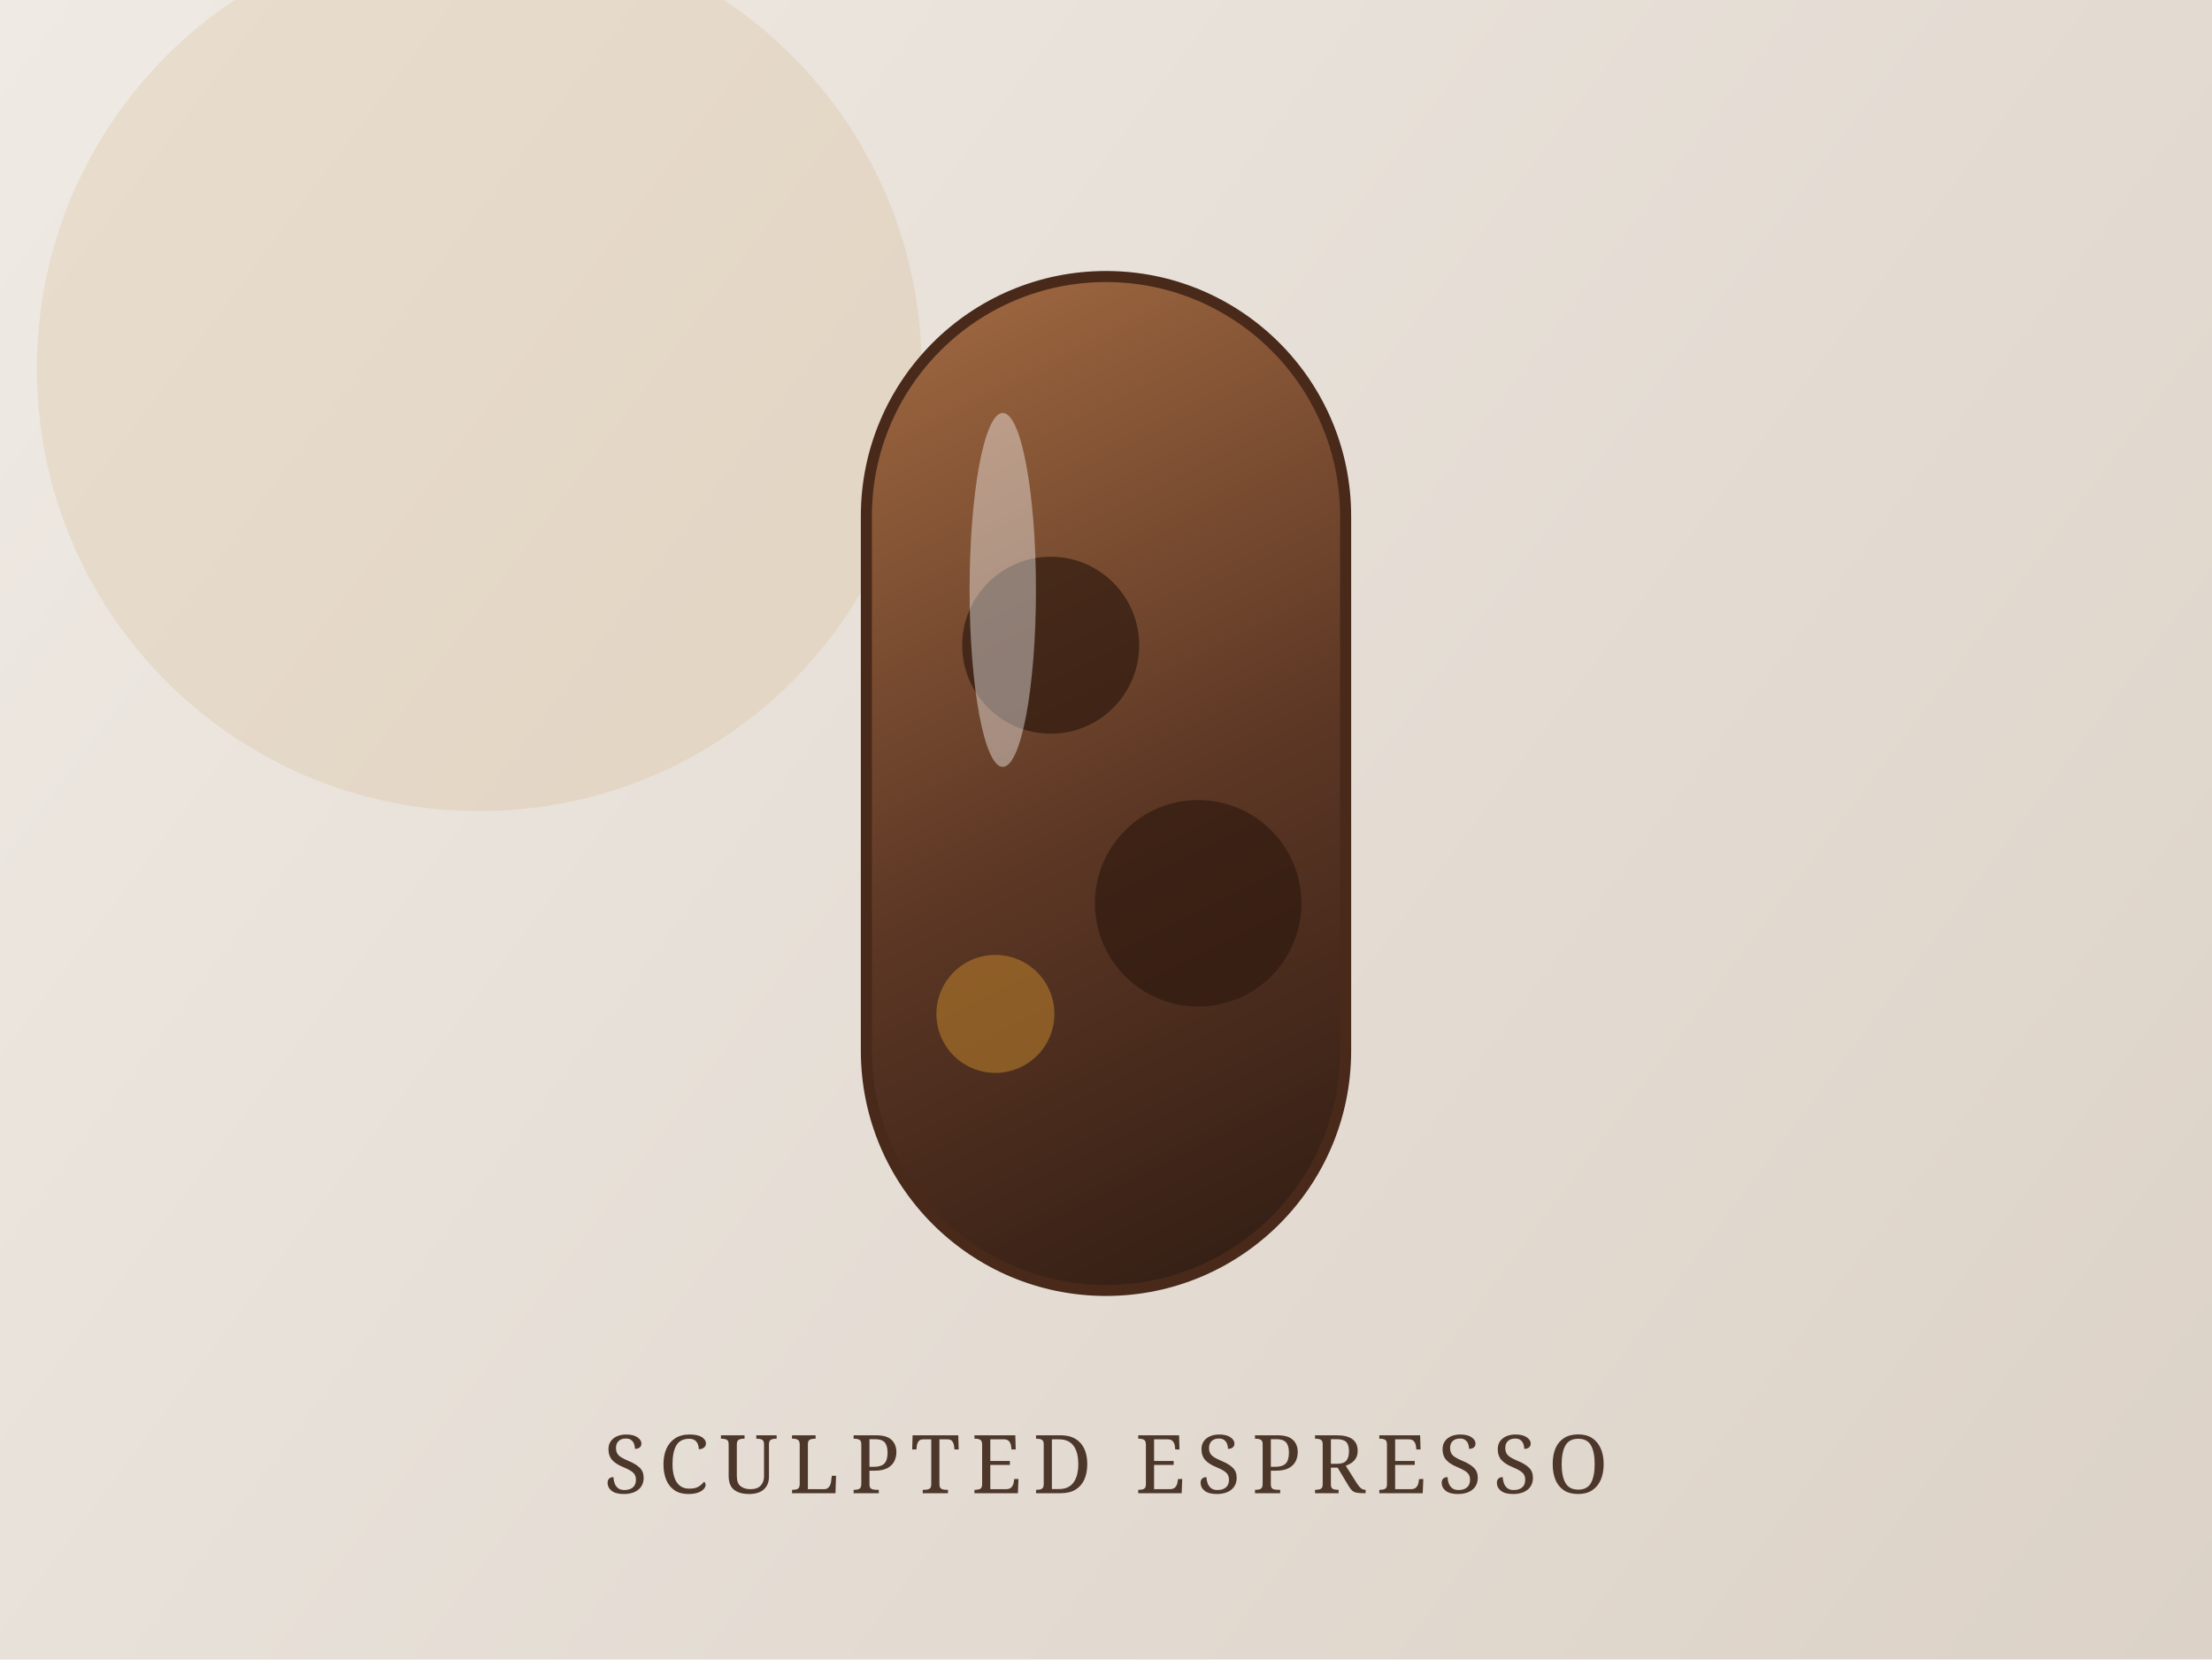
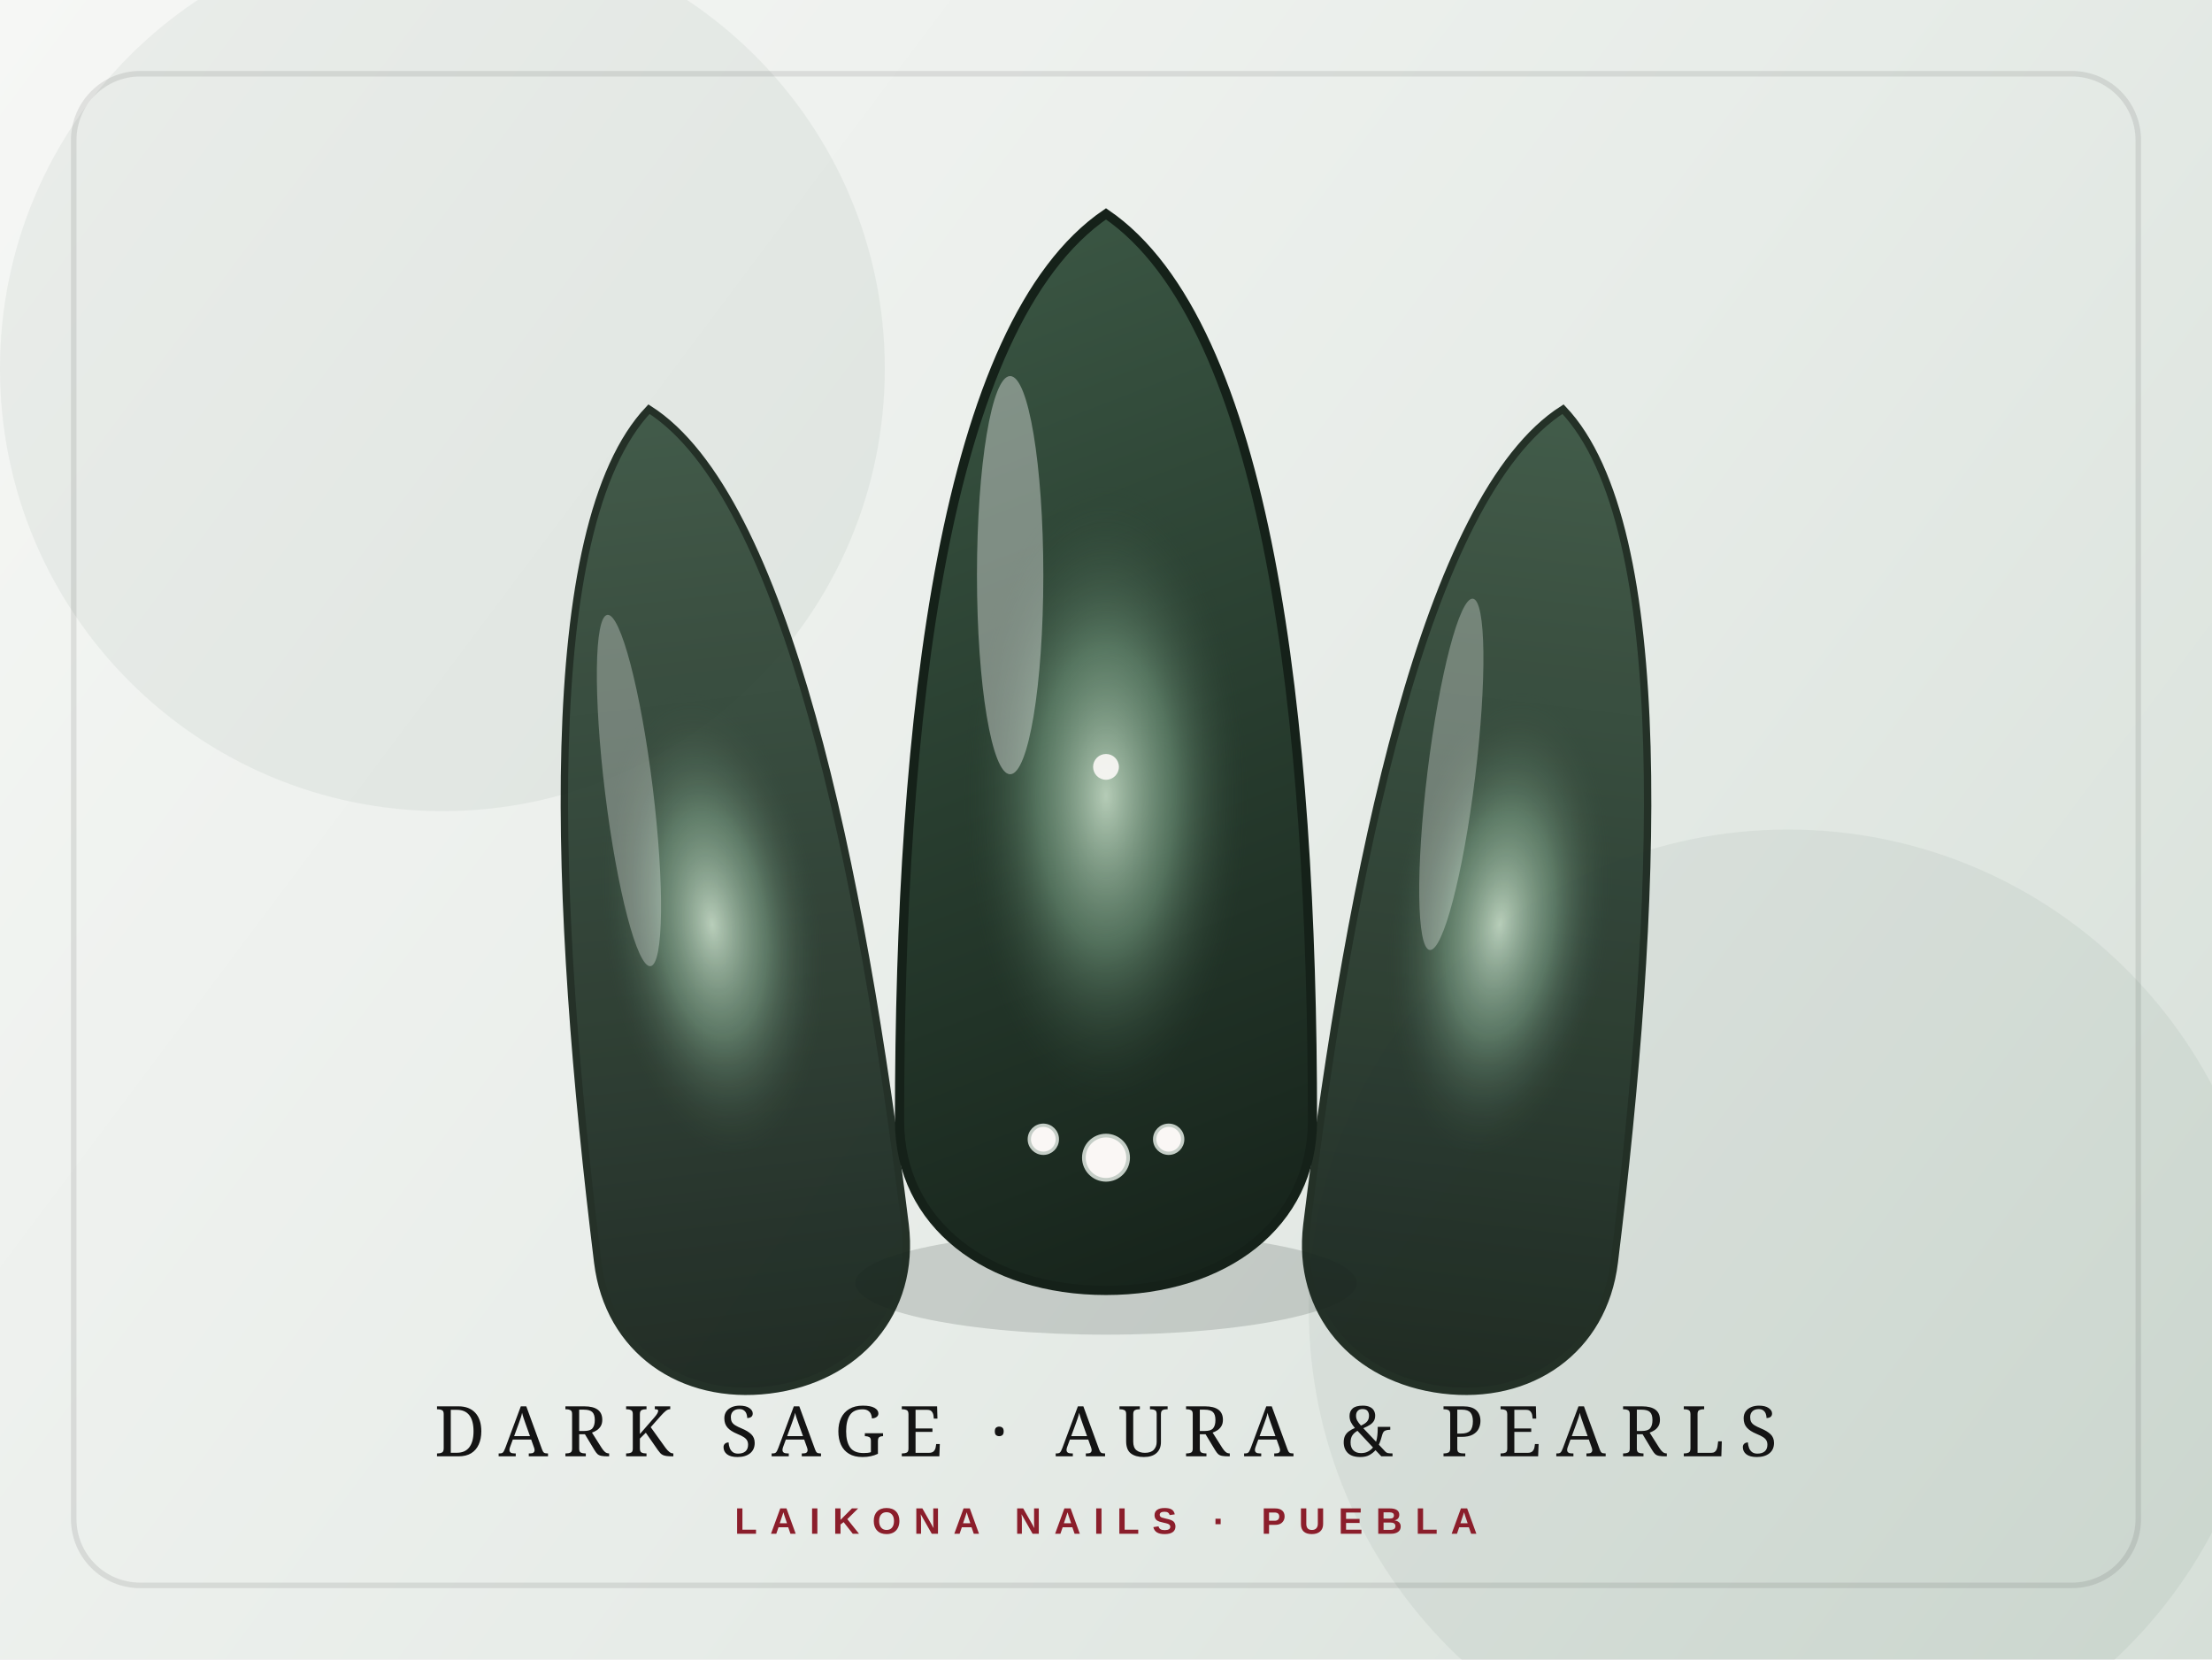
<svg xmlns="http://www.w3.org/2000/svg" viewBox="0 0 600 450" fill="none">
  <defs>
-     <linearGradient id="bg4" x1="0" y1="0" x2="600" y2="450" gradientUnits="userSpaceOnUse">
-       <stop stop-color="#EFEAE4" />
-       <stop offset="1" stop-color="#DCD2C7" />
+     <linearGradient id="sage-bg" x1="0" y1="0" x2="600" y2="450" gradientUnits="userSpaceOnUse">
+       <stop stop-color="#F6F7F5" />
+       <stop offset="0.55" stop-color="#E7ECE8" />
+       <stop offset="1" stop-color="#D6DFD8" />
    </linearGradient>
-     <linearGradient id="nail4" x1="230" y1="70" x2="370" y2="350" gradientUnits="userSpaceOnUse">
-       <stop stop-color="#A66D43" />
-       <stop offset="0.55" stop-color="#5B3624" />
-       <stop offset="1" stop-color="#2E1B12" />
+     <linearGradient id="sage-base" x1="244" y1="60" x2="356" y2="350" gradientUnits="userSpaceOnUse">
+       <stop stop-color="#3C5845" />
+       <stop offset="0.5" stop-color="#283D2F" />
+       <stop offset="1" stop-color="#152119" />
+     </linearGradient>
+     <radialGradient id="sage-aura" cx="50%" cy="52%" r="44%">
+       <stop stop-color="#C8DFC9" stop-opacity="0.88" />
+       <stop offset="0.48" stop-color="#7EA68A" stop-opacity="0.52" />
+       <stop offset="1" stop-color="#283D2F" stop-opacity="0" />
+     </radialGradient>
+     <linearGradient id="sage-side" x1="0" y1="0" x2="0" y2="1">
+       <stop stop-color="#37513F" />
+       <stop offset="0.6" stop-color="#223428" />
+       <stop offset="1" stop-color="#131E17" />
    </linearGradient>
  </defs>
-   <rect width="600" height="450" fill="url(#bg4)" />
-   <circle cx="130" cy="100" r="120" fill="#B97F2A" fill-opacity="0.12" />
-   <rect x="235" y="75" width="130" height="275" rx="65" fill="url(#nail4)" stroke="#48291A" stroke-width="3" />
-   <circle cx="285" cy="175" r="24" fill="#2A160D" fill-opacity="0.65" />
-   <circle cx="325" cy="245" r="28" fill="#2A160D" fill-opacity="0.6" />
-   <circle cx="270" cy="275" r="16" fill="#C98A2E" fill-opacity="0.5" />
-   <ellipse cx="272" cy="160" rx="9" ry="48" fill="#FFFFFF" fill-opacity="0.4" />
-   <text x="300" y="405" text-anchor="middle" fill="#4D372B" font-family="Georgia, serif" font-size="22" letter-spacing="3">SCULPTED ESPRESSO</text>
+   <rect width="600" height="450" fill="url(#sage-bg)" />
+   <rect x="20" y="20" width="560" height="410" rx="18" stroke="#141414" stroke-opacity="0.1" stroke-width="1.5" />
+   <circle cx="120" cy="100" r="120" fill="#2F4536" fill-opacity="0.06" />
+   <circle cx="485" cy="355" r="130" fill="#2F4536" fill-opacity="0.06" />
+   <g opacity="0.93" transform="translate(-108 26) rotate(-7 300 215)">
+     <path d="M258 312 C258 215, 266 112, 300 84 C334 112, 342 215, 342 312 C342 336, 324 352, 300 352 C276 352, 258 336, 258 312 Z" fill="url(#sage-side)" stroke="#16231A" stroke-width="2" />
+     <ellipse cx="300" cy="222" rx="34" ry="72" fill="url(#sage-aura)" />
+     <ellipse cx="282" cy="186" rx="6.5" ry="48" fill="#FFFFFF" fill-opacity="0.3" />
+   </g>
+   <g opacity="0.93" transform="translate(108 26) rotate(7 300 215)">
+     <path d="M258 312 C258 215, 266 112, 300 84 C334 112, 342 215, 342 312 C342 336, 324 352, 300 352 C276 352, 258 336, 258 312 Z" fill="url(#sage-side)" stroke="#16231A" stroke-width="2" />
+     <ellipse cx="300" cy="222" rx="34" ry="72" fill="url(#sage-aura)" />
+     <ellipse cx="282" cy="186" rx="6.5" ry="48" fill="#FFFFFF" fill-opacity="0.3" />
+   </g>
+   <ellipse cx="300" cy="348" rx="68" ry="14" fill="#152119" fill-opacity="0.16" />
+   <path d="M244 304 C244 195, 256 88, 300 58 C344 88, 356 195, 356 304 C356 332, 332 350, 300 350 C268 350, 244 332, 244 304 Z" fill="url(#sage-base)" stroke="#152119" stroke-width="2.5" />
+   <ellipse cx="300" cy="212" rx="44" ry="96" fill="url(#sage-aura)" />
+   <ellipse cx="274" cy="156" rx="9" ry="54" fill="#FFFFFF" fill-opacity="0.38" />
+   <circle cx="300" cy="314" r="6" fill="#FAF7F5" stroke="#C5CEC7" stroke-width="1" />
+   <circle cx="283" cy="309" r="3.8" fill="#FAF7F5" stroke="#C5CEC7" stroke-width="0.9" />
+   <circle cx="317" cy="309" r="3.8" fill="#FAF7F5" stroke="#C5CEC7" stroke-width="0.9" />
+   <circle cx="300" cy="208" r="3.5" fill="#FAF7F5" fill-opacity="0.92" />
+   <text x="300" y="395" text-anchor="middle" fill="#141414" font-family="Georgia, serif" font-size="19" letter-spacing="4">DARK SAGE · AURA &amp; PEARLS</text>
+   <text x="300" y="416" text-anchor="middle" fill="#8B1E2B" font-family="'Helvetica Neue', Arial, sans-serif" font-size="10" font-weight="600" letter-spacing="3.5">LAIKONA NAILS · PUEBLA</text>
</svg>
